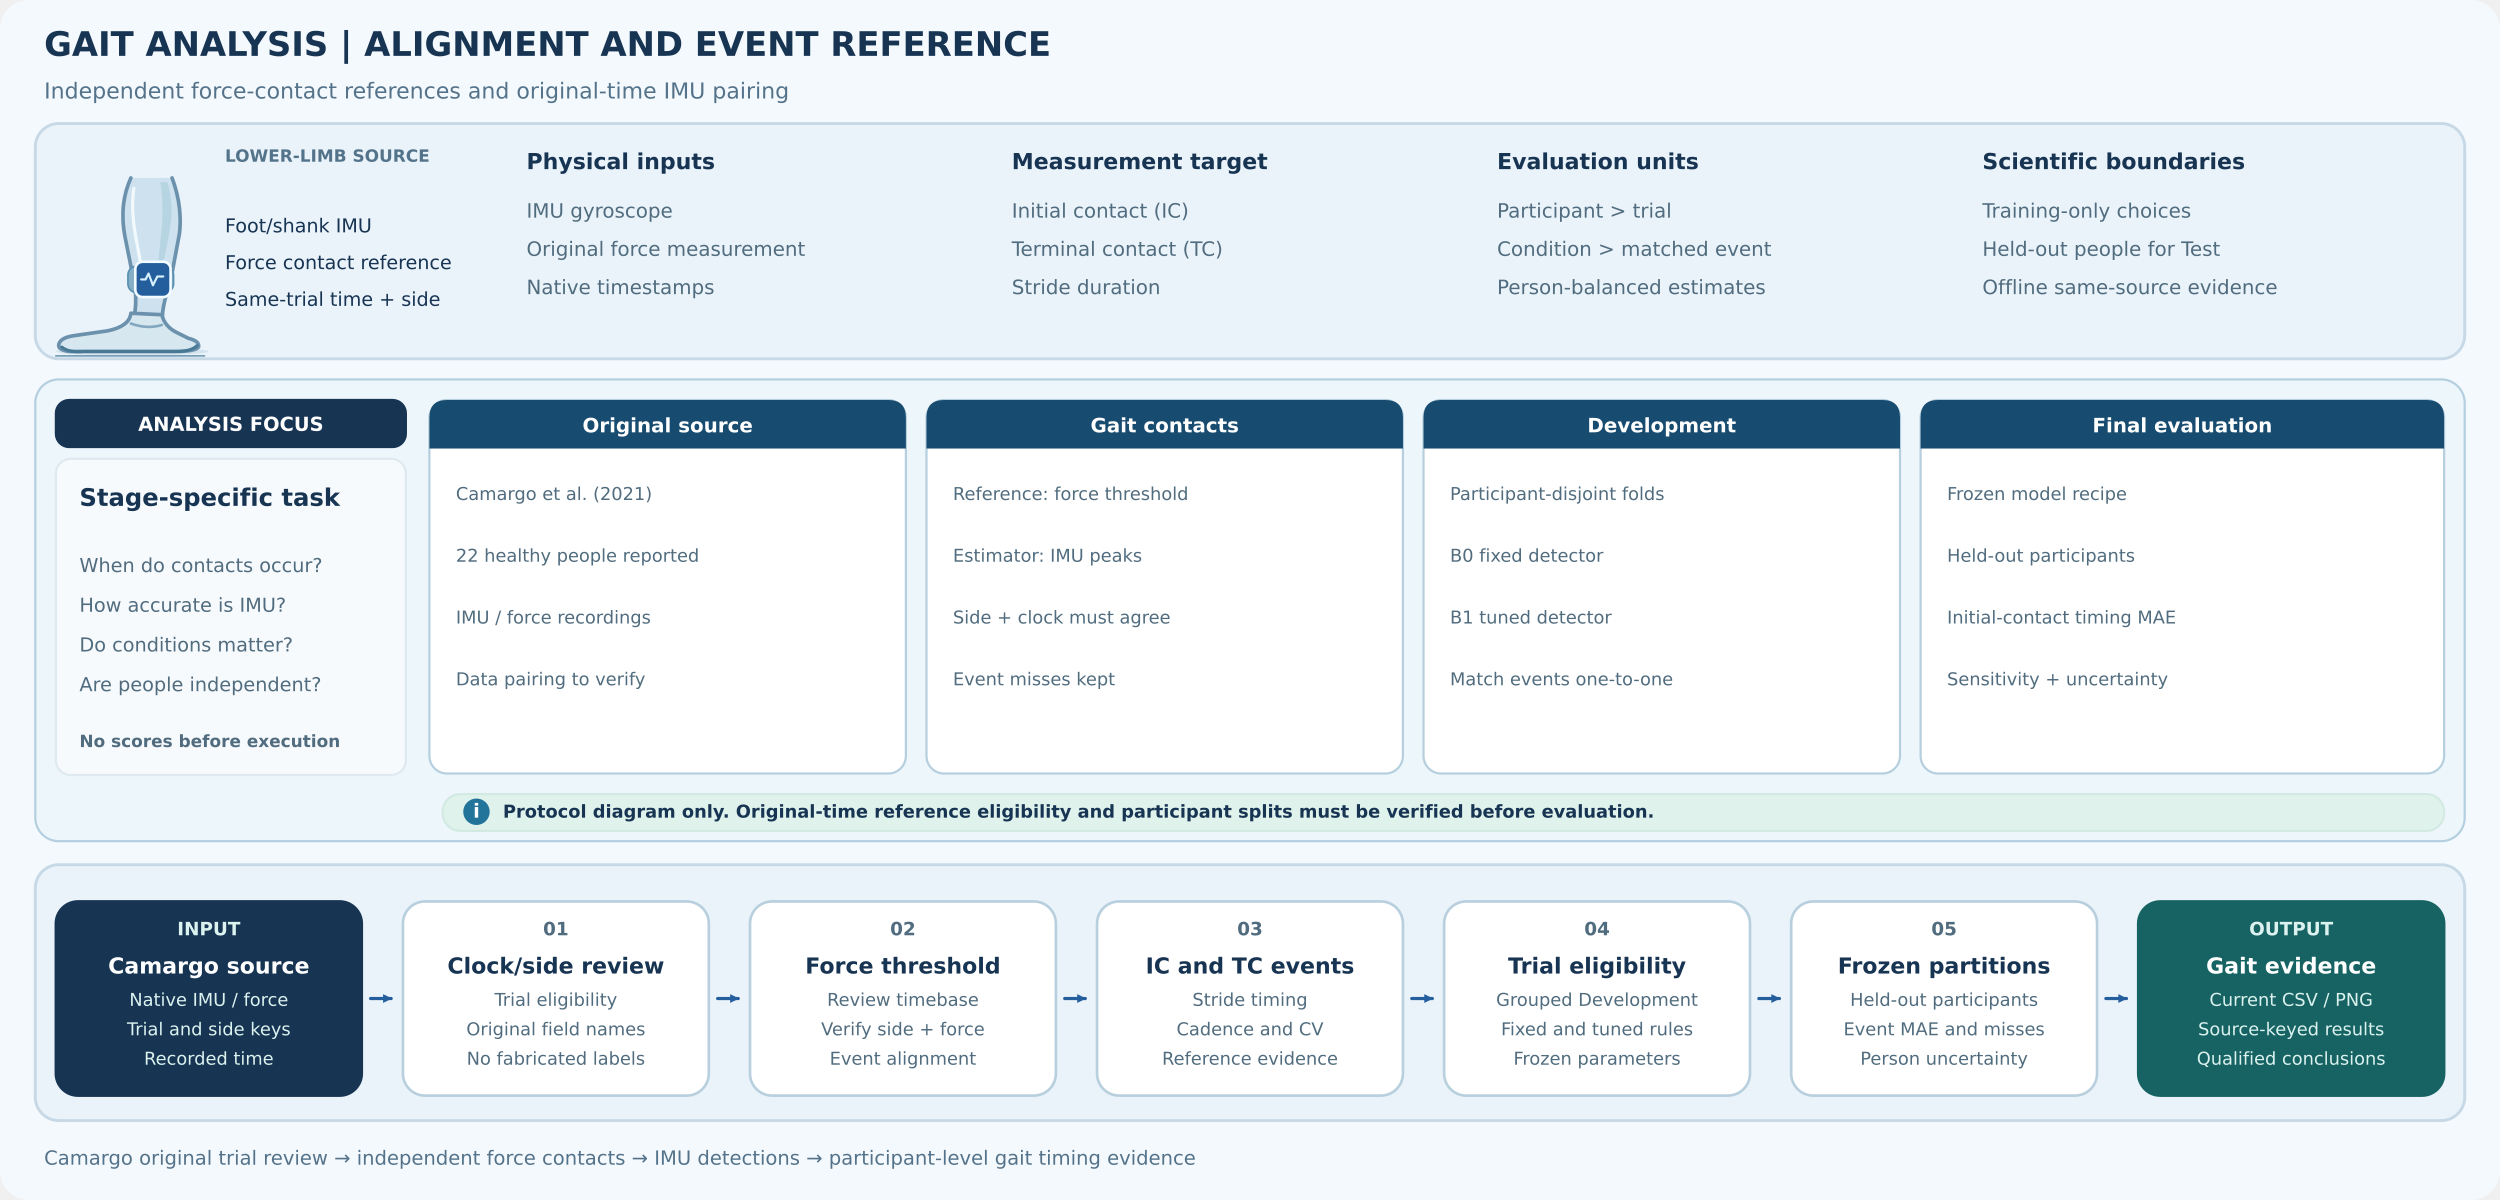
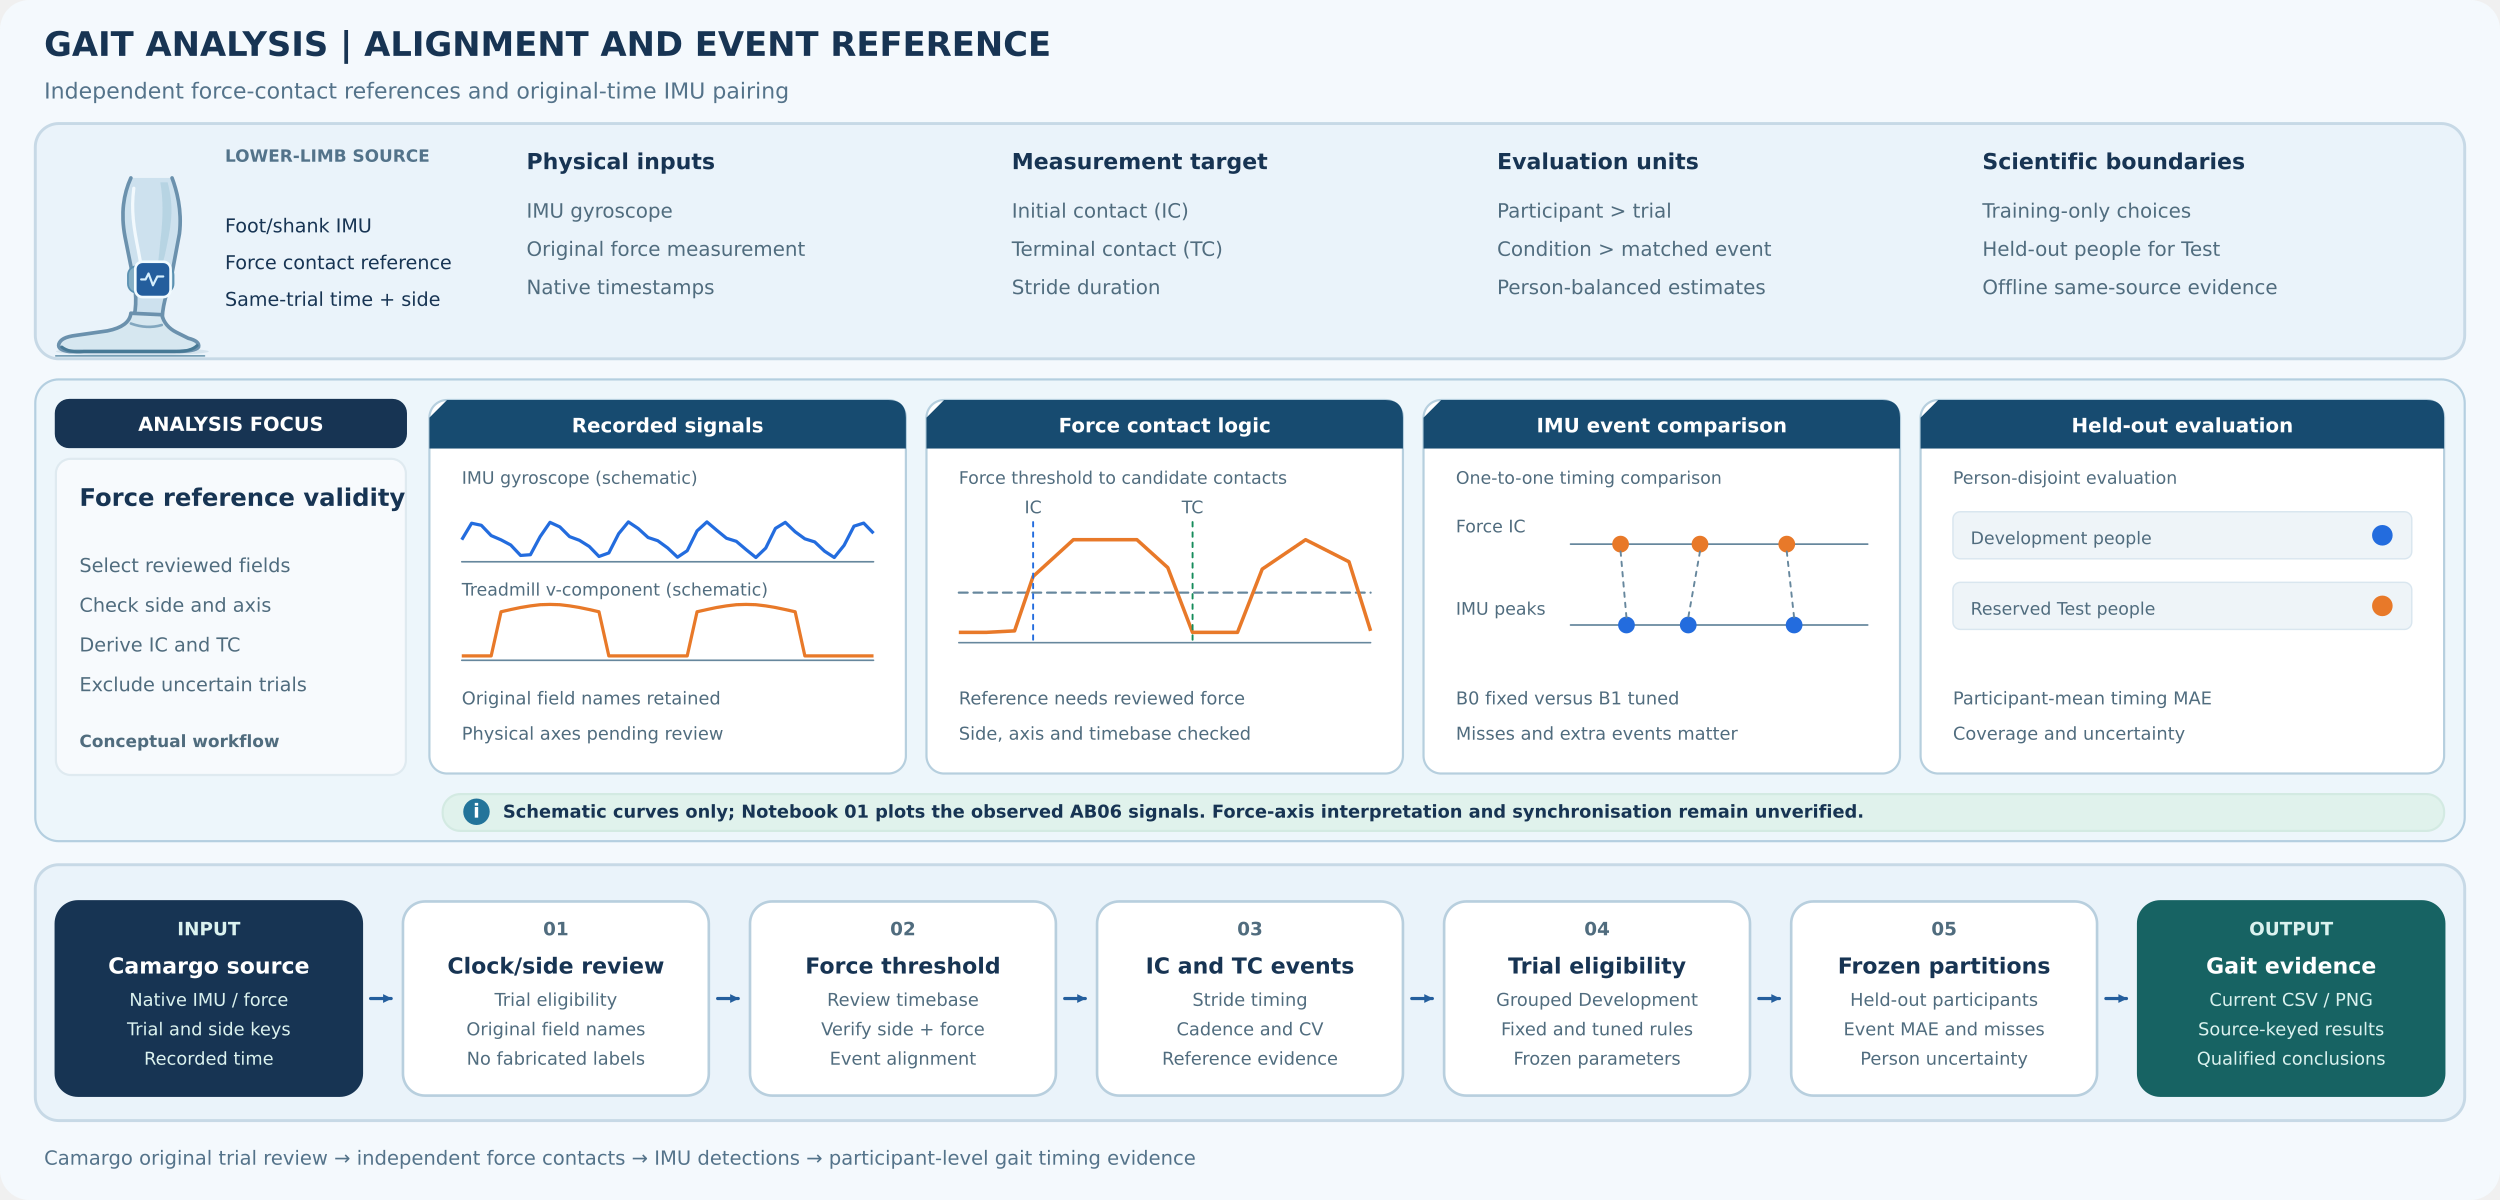
<svg xmlns="http://www.w3.org/2000/svg" width="1700" height="816" viewBox="0 0 1700 816" role="img" aria-labelledby="figure-title figure-desc">
  <defs>
    <marker id="arr" markerUnits="userSpaceOnUse" markerWidth="6" markerHeight="6" refX="5.5" refY="3" orient="auto">
      <path d="M0 0 L6 3 L0 6 Z" fill="#245E9D" />
    </marker>
    <style>
text{font-family:'DejaVu Sans',Arial,sans-serif}
.figure-title{font-size:23px;font-weight:700;fill:#173453}
.subtitle{font-size:15px;fill:#54738A}
.source-heading{font-size:11.5px;font-weight:700;fill:#53738A}
.source-label{font-size:13px;fill:#173453}
.context-heading{font-size:15px;font-weight:700;fill:#173453}
.context-body{font-size:13.5px;fill:#506C7E}
.section-label{font-size:13.2px;font-weight:700;fill:#FFFFFF}
.focus-heading{font-size:16.5px;font-weight:700;fill:#173453}
.focus-body{font-size:13.1px;fill:#506C7E}
.qualification{font-size:11.5px;font-weight:700;fill:#506C7E}
.card-heading{font-size:13.5px;font-weight:700;fill:#FFFFFF}
.card-body{font-size:12.1px;fill:#506C7E}
.chart-label{font-size:11.8px;fill:#506C7E}
.scientific-note{font-size:12.1px;font-weight:700;fill:#173453}
.workflow-id{font-size:12.5px;font-weight:700;fill:#506C7E}
.workflow-heading{font-size:15px;font-weight:700;fill:#173453}
.workflow-body{font-size:12.1px;fill:#506C7E}
.terminal-id{font-size:12.5px;font-weight:700;fill:#DBF2EF}
.terminal-heading{font-size:15px;font-weight:700;fill:#FFFFFF}
.terminal-body{font-size:12.1px;fill:#DBF2EF}
.footer{font-size:13.3px;fill:#54738A}
</style>
  </defs>
  <rect id="canvas" x="0" y="0" width="1700" height="816" rx="20" fill="#F4F9FD" />
  <g id="band-0-header">
    <text id="main-title" x="30" y="38" class="figure-title">GAIT ANALYSIS | ALIGNMENT AND EVENT REFERENCE</text>
    <text id="main-subtitle" x="30" y="67" class="subtitle">Independent force-contact references and original-time IMU pairing</text>
  </g>
  <g id="band-1-context">
    <rect id="context-bg" x="24" y="84" width="1652" height="160" rx="16" fill="#EAF3FA" stroke="#C7D9E6" stroke-width="2" />
    <g id="source-illustration" aria-label="Schematic foot and shank with wearable IMU, outlined shoe and ground contact">
      <ellipse id="schematic-contact-shadow" cx="90" cy="239" rx="52" ry="2.8" fill="#D4E3ED" />
      <path id="schematic-shank" d="M89 121 C84 132 82 145 85 161 L91 191 C93 201 93 213 89 222 L111 223 C109 214 112 203 116 191 L122 159 C124 143 120 129 117 121" fill="#CDE1EE" stroke="#6B91AD" stroke-width="2.5" stroke-linejoin="round" stroke-linecap="round" />
      <path id="schematic-calf-shading" d="M114 124 C119 143 116 155 112 174 L105 199 Q108 176 109 164 Q112 141 109 124 Z" fill="#AFCFDF" opacity="0.72" />
      <path id="schematic-shin-highlight" d="M91 128 C89 143 91 155 94 170 L99 197" fill="none" stroke="#F6FCFF" stroke-width="2.2" stroke-linecap="round" opacity="0.9" />
      <path id="schematic-foot" d="M89 213 Q88 222 73 225 L52 228 C44 229 41 231 40 234 Q39 238 47 239 L119 239 Q133 239 135 236 Q136 232 128 230 L120 226 Q112 222 110 214 Z" fill="#D6E7F0" stroke="#6B91AD" stroke-width="2.5" stroke-linejoin="round" />
      <path id="schematic-ankle-line" d="M89 220 Q100 224 110 221" fill="none" stroke="#82A7BF" stroke-width="1.8" stroke-linecap="round" />
      <path id="schematic-shoe-sole" d="M42 236 Q47 240 57 239 H120 Q130 239 134 235" fill="none" stroke="#477995" stroke-width="2.1" stroke-linecap="round" />
      <path id="schematic-force-plate" d="M38 242 H139" fill="none" stroke="#789FB5" stroke-width="1.2" stroke-linecap="round" />
      <rect id="sensor-strap" x="87" y="181" width="31" height="18" rx="6" fill="#85AFC6" stroke="#5A91B1" stroke-width="1.2" />
      <rect id="imu-marker" x="92" y="178" width="24" height="24" rx="5" fill="#245E9D" stroke="#F2FBFF" stroke-width="1.8" />
      <path id="imu-signal-line" d="M96 190 H99 L101 186 L104 194 L107 188 H111" fill="none" stroke="#D6EFFD" stroke-width="1.5" stroke-linejoin="round" stroke-linecap="round" />
      <text id="source-heading" x="153" y="110" class="source-heading">LOWER-LIMB SOURCE</text>
      <text id="source-imu" x="153" y="158" class="source-label">Foot/shank IMU</text>
      <text id="source-force" x="153" y="183" class="source-label">Force contact reference</text>
      <text id="source-side" x="153" y="208" class="source-label">Same-trial time + side</text>
    </g>
    <g id="ctx-0">
      <text id="ctx-0-title" x="358" y="115" class="context-heading">Physical inputs</text>
      <text id="ctx-0-line-0" x="358" y="148" class="context-body">IMU gyroscope</text>
      <text id="ctx-0-line-1" x="358" y="174" class="context-body">Original force measurement</text>
      <text id="ctx-0-line-2" x="358" y="200" class="context-body">Native timestamps</text>
    </g>
    <g id="ctx-1">
      <text id="ctx-1-title" x="688" y="115" class="context-heading">Measurement target</text>
      <text id="ctx-1-line-0" x="688" y="148" class="context-body">Initial contact (IC)</text>
      <text id="ctx-1-line-1" x="688" y="174" class="context-body">Terminal contact (TC)</text>
      <text id="ctx-1-line-2" x="688" y="200" class="context-body">Stride duration</text>
    </g>
    <g id="ctx-2">
      <text id="ctx-2-title" x="1018" y="115" class="context-heading">Evaluation units</text>
      <text id="ctx-2-line-0" x="1018" y="148" class="context-body">Participant &gt; trial</text>
      <text id="ctx-2-line-1" x="1018" y="174" class="context-body">Condition &gt; matched event</text>
      <text id="ctx-2-line-2" x="1018" y="200" class="context-body">Person-balanced estimates</text>
    </g>
    <g id="ctx-3">
      <text id="ctx-3-title" x="1348" y="115" class="context-heading">Scientific boundaries</text>
      <text id="ctx-3-line-0" x="1348" y="148" class="context-body">Training-only choices</text>
      <text id="ctx-3-line-1" x="1348" y="174" class="context-body">Held-out people for Test</text>
      <text id="ctx-3-line-2" x="1348" y="200" class="context-body">Offline same-source evidence</text>
    </g>
  </g>
  <g id="band-2-analysis">
    <rect id="analysis-bg" x="24" y="258" width="1652" height="314" rx="16" fill="#EDF6FB" stroke="#B4CFE0" stroke-width="1.5" />
    <rect id="focus-label-bg" x="38" y="272" width="238" height="32" rx="9" fill="#173453" stroke="#173453" stroke-width="1.5" />
    <text id="focus-label" x="157" y="293" class="section-label" text-anchor="middle">ANALYSIS FOCUS</text>
    <rect id="focus-card" x="38" y="312" width="238" height="215" rx="10" fill="#F7FAFD" stroke="#DFEAF0" stroke-width="1.5" />
-     <text id="focus-heading" x="54" y="344" class="focus-heading">Stage-specific task</text>
-     <text id="focus-p1" x="54" y="389" class="focus-body">When do contacts occur?</text>
-     <text id="focus-p2" x="54" y="416" class="focus-body">How accurate is IMU?</text>
-     <text id="focus-p3" x="54" y="443" class="focus-body">Do conditions matter?</text>
-     <text id="focus-p4" x="54" y="470" class="focus-body">Are people independent?</text>
-     <text id="focus-note" x="54" y="508" class="qualification">No scores before execution</text>
+     <text id="focus-heading" x="54" y="344" class="focus-heading">Force reference validity</text>
+     <text id="focus-p1" x="54" y="389" class="focus-body">Select reviewed fields</text>
+     <text id="focus-p2" x="54" y="416" class="focus-body">Check side and axis</text>
+     <text id="focus-p3" x="54" y="443" class="focus-body">Derive IC and TC</text>
+     <text id="focus-p4" x="54" y="470" class="focus-body">Exclude uncertain trials</text>
+     <text id="focus-note" x="54" y="508" class="qualification">Conceptual workflow</text>
    <g id="panel-0">
      <rect id="panel-0-border" x="292" y="272" width="324" height="254" rx="12" fill="#FFFFFF" stroke="#B6CFDE" stroke-width="1.5" />
-       <path id="panel-0-cap" d="M304 272 H604 Q616 272 616 284 V305 H292 V284 Q292 272 304 272 Z" fill="#174B70" />
-       <text id="panel-0-head" x="454" y="294" class="card-heading" text-anchor="middle">Original source</text>
-       <text id="panel-0-line-0" x="310" y="340" class="card-body">Camargo et al. (2021)</text>
-       <text id="panel-0-line-1" x="310" y="382" class="card-body">22 healthy people reported</text>
-       <text id="panel-0-line-2" x="310" y="424" class="card-body">IMU / force recordings</text>
-       <text id="panel-0-line-3" x="310" y="466" class="card-body">Data pairing to verify</text>
+       <path id="panel-0-cap" d="M304 272 H604 Q616 272 616 284 V305 H292 V284 Q292 272 Z" fill="#174B70" />
+       <text id="panel-0-head" x="454" y="294" class="card-heading" text-anchor="middle">Recorded signals</text>
+       <text id="panel-0-lab1" x="314" y="329" class="chart-label">IMU gyroscope (schematic)</text>
+       <path id="panel-0-imu-axis" d="M314 382 H594" fill="none" stroke="#66879D" stroke-width="1.1" stroke-linecap="round" stroke-linejoin="round" />
+       <polyline id="panel-0-imu-wave" points="314.0,367.0 320.7,355.8 327.3,357.2 334.0,364.2 340.7,367.1 347.3,370.6 354.0,377.7 360.7,377.2 367.3,364.9 374.0,355.2 380.7,358.3 387.3,364.9 394.0,367.4 400.7,371.6 407.3,378.4 414.0,376.0 420.7,362.9 427.3,354.9 434.0,359.4 440.7,365.5 447.3,367.7 454.0,372.6 460.7,378.9 467.3,374.5 474.0,361.0 480.7,354.9 487.3,360.5 494.0,366.0 500.7,368.1 507.3,373.7 514.0,379.1 520.7,372.7 527.3,359.3 534.0,355.2 540.7,361.6 547.3,366.4 554.0,368.5 560.7,374.8 567.3,379.1 574.0,370.8 580.7,357.8 587.3,355.7 594.0,362.6" fill="none" stroke="#236CDE" stroke-width="2.2" stroke-linejoin="round" />
+       <text id="panel-0-lab2" x="314" y="405" class="chart-label">Treadmill v-component (schematic)</text>
+       <path id="panel-0-force-axis" d="M314 449 H594" fill="none" stroke="#66879D" stroke-width="1.1" stroke-linecap="round" stroke-linejoin="round" />
+       <polyline id="panel-0-force-wave" points="314.0,446.0 320.7,446.0 327.3,446.0 334.0,446.0 340.7,416.0 347.3,414.5 354.0,413.1 360.7,412.0 367.3,411.2 374.0,411.0 380.7,411.2 387.3,412.0 394.0,413.1 400.7,414.5 407.3,416.0 414.0,446.0 420.7,446.0 427.3,446.0 434.0,446.0 440.7,446.0 447.3,446.0 454.0,446.0 460.7,446.0 467.3,446.0 474.0,416.0 480.7,414.5 487.3,413.1 494.0,412.0 500.7,411.2 507.3,411.0 514.0,411.2 520.7,412.0 527.3,413.1 534.0,414.5 540.7,416.0 547.3,446.0 554.0,446.0 560.7,446.0 567.3,446.0 574.0,446.0 580.7,446.0 587.3,446.0 594.0,446.0" fill="none" stroke="#E87929" stroke-width="2.2" stroke-linejoin="round" />
+       <text id="panel-0-foot1" x="314" y="479" class="card-body">Original field names retained</text>
+       <text id="panel-0-foot2" x="314" y="503" class="card-body">Physical axes pending review</text>
    </g>
    <g id="panel-1">
      <rect id="panel-1-border" x="630" y="272" width="324" height="254" rx="12" fill="#FFFFFF" stroke="#B6CFDE" stroke-width="1.5" />
-       <path id="panel-1-cap" d="M642 272 H942 Q954 272 954 284 V305 H630 V284 Q630 272 642 272 Z" fill="#174B70" />
-       <text id="panel-1-head" x="792" y="294" class="card-heading" text-anchor="middle">Gait contacts</text>
-       <text id="panel-1-line-0" x="648" y="340" class="card-body">Reference: force threshold</text>
-       <text id="panel-1-line-1" x="648" y="382" class="card-body">Estimator: IMU peaks</text>
-       <text id="panel-1-line-2" x="648" y="424" class="card-body">Side + clock must agree</text>
-       <text id="panel-1-line-3" x="648" y="466" class="card-body">Event misses kept</text>
+       <path id="panel-1-cap" d="M642 272 H942 Q954 272 954 284 V305 H630 V284 Q630 272 Z" fill="#174B70" />
+       <text id="panel-1-head" x="792" y="294" class="card-heading" text-anchor="middle">Force contact logic</text>
+       <text id="panel-1-lab" x="652" y="329" class="chart-label">Force threshold to candidate contacts</text>
+       <path id="panel-1-force-axis" d="M652 437 H932" fill="none" stroke="#66879D" stroke-width="1.1" stroke-linecap="round" stroke-linejoin="round" />
+       <path id="panel-1-threshold" d="M652 403 H932" fill="none" stroke="#66879D" stroke-width="1.5" stroke-linecap="round" stroke-linejoin="round" stroke-dasharray="6 4" />
+       <polyline id="panel-1-pulses" points="652.0,430 670.9,430 689.9,429 702.5,392 729.9,367 773.1,367 794.1,386 810.9,430 841.5,430 858.3,387 887.8,367 917.3,382 932.0,429" fill="none" stroke="#E87929" stroke-width="2.4" stroke-linejoin="round" />
+       <path id="panel-1-ic" d="M702.526 355 V437" fill="none" stroke="#236CDE" stroke-width="1.3" stroke-linecap="round" stroke-linejoin="round" stroke-dasharray="3 4" />
+       <path id="panel-1-tc" d="M810.947 355 V437" fill="none" stroke="#168C5B" stroke-width="1.3" stroke-linecap="round" stroke-linejoin="round" stroke-dasharray="3 4" />
+       <text id="panel-1-ic-text" x="702.526" y="349" class="chart-label" text-anchor="middle">IC</text>
+       <text id="panel-1-tc-text" x="810.947" y="349" class="chart-label" text-anchor="middle">TC</text>
+       <text id="panel-1-foot1" x="652" y="479" class="card-body">Reference needs reviewed force</text>
+       <text id="panel-1-foot2" x="652" y="503" class="card-body">Side, axis and timebase checked</text>
    </g>
    <g id="panel-2">
      <rect id="panel-2-border" x="968" y="272" width="324" height="254" rx="12" fill="#FFFFFF" stroke="#B6CFDE" stroke-width="1.5" />
-       <path id="panel-2-cap" d="M980 272 H1280 Q1292 272 1292 284 V305 H968 V284 Q968 272 980 272 Z" fill="#174B70" />
-       <text id="panel-2-head" x="1130" y="294" class="card-heading" text-anchor="middle">Development</text>
-       <text id="panel-2-line-0" x="986" y="340" class="card-body">Participant-disjoint folds</text>
-       <text id="panel-2-line-1" x="986" y="382" class="card-body">B0 fixed detector</text>
-       <text id="panel-2-line-2" x="986" y="424" class="card-body">B1 tuned detector</text>
-       <text id="panel-2-line-3" x="986" y="466" class="card-body">Match events one-to-one</text>
+       <path id="panel-2-cap" d="M980 272 H1280 Q1292 272 1292 284 V305 H968 V284 Q968 272 Z" fill="#174B70" />
+       <text id="panel-2-head" x="1130" y="294" class="card-heading" text-anchor="middle">IMU event comparison</text>
+       <text id="panel-2-lab" x="990" y="329" class="chart-label">One-to-one timing comparison</text>
+       <text id="panel-2-ref-label" x="990" y="362" class="chart-label">Force IC</text>
+       <text id="panel-2-pred-label" x="990" y="418" class="chart-label">IMU peaks</text>
+       <path id="panel-2-ref-line" d="M1068 370 H1270" fill="none" stroke="#66879D" stroke-width="1.2" stroke-linecap="round" stroke-linejoin="round" />
+       <path id="panel-2-pred-line" d="M1068 425 H1270" fill="none" stroke="#66879D" stroke-width="1.2" stroke-linecap="round" stroke-linejoin="round" />
+       <circle id="panel-2-reference-0" cx="1102" cy="370" r="5.7" fill="#E87929" />
+       <circle id="panel-2-estimate-0" cx="1106" cy="425" r="5.7" fill="#236CDE" />
+       <path id="panel-2-pair-0" d="M1102 375 L1106 420" fill="none" stroke="#66879D" stroke-width="1.3" stroke-linecap="round" stroke-linejoin="round" stroke-dasharray="3 4" />
+       <circle id="panel-2-reference-1" cx="1156" cy="370" r="5.7" fill="#E87929" />
+       <circle id="panel-2-estimate-1" cx="1148" cy="425" r="5.7" fill="#236CDE" />
+       <path id="panel-2-pair-1" d="M1156 375 L1148 420" fill="none" stroke="#66879D" stroke-width="1.3" stroke-linecap="round" stroke-linejoin="round" stroke-dasharray="3 4" />
+       <circle id="panel-2-reference-2" cx="1215" cy="370" r="5.7" fill="#E87929" />
+       <circle id="panel-2-estimate-2" cx="1220" cy="425" r="5.7" fill="#236CDE" />
+       <path id="panel-2-pair-2" d="M1215 375 L1220 420" fill="none" stroke="#66879D" stroke-width="1.3" stroke-linecap="round" stroke-linejoin="round" stroke-dasharray="3 4" />
+       <text id="panel-2-foot1" x="990" y="479" class="card-body">B0 fixed versus B1 tuned</text>
+       <text id="panel-2-foot2" x="990" y="503" class="card-body">Misses and extra events matter</text>
    </g>
    <g id="panel-3">
      <rect id="panel-3-border" x="1306" y="272" width="356" height="254" rx="12" fill="#FFFFFF" stroke="#B6CFDE" stroke-width="1.5" />
-       <path id="panel-3-cap" d="M1318 272 H1650 Q1662 272 1662 284 V305 H1306 V284 Q1306 272 1318 272 Z" fill="#174B70" />
-       <text id="panel-3-head" x="1484" y="294" class="card-heading" text-anchor="middle">Final evaluation</text>
-       <text id="panel-3-line-0" x="1324" y="340" class="card-body">Frozen model recipe</text>
-       <text id="panel-3-line-1" x="1324" y="382" class="card-body">Held-out participants</text>
-       <text id="panel-3-line-2" x="1324" y="424" class="card-body">Initial-contact timing MAE</text>
-       <text id="panel-3-line-3" x="1324" y="466" class="card-body">Sensitivity + uncertainty</text>
+       <path id="panel-3-cap" d="M1318 272 H1650 Q1662 272 1662 284 V305 H1306 V284 Q1306 272 Z" fill="#174B70" />
+       <text id="panel-3-head" x="1484" y="294" class="card-heading" text-anchor="middle">Held-out evaluation</text>
+       <text id="panel-3-lab" x="1328" y="329" class="chart-label">Person-disjoint evaluation</text>
+       <rect id="panel-3-dev-box" x="1328" y="348" width="312" height="32" rx="5" fill="#EEF4F8" stroke="#D9E6EF" />
+       <rect id="panel-3-test-box" x="1328" y="396" width="312" height="32" rx="5" fill="#EEF4F8" stroke="#D9E6EF" />
+       <text id="panel-3-dev-label" x="1340" y="370" class="chart-label">Development people</text>
+       <text id="panel-3-test-label" x="1340" y="418" class="chart-label">Reserved Test people</text>
+       <circle id="panel-3-dev-dot" cx="1620" cy="364" r="7" fill="#236CDE" />
+       <circle id="panel-3-test-dot" cx="1620" cy="412" r="7" fill="#E87929" />
+       <text id="panel-3-foot1" x="1328" y="479" class="card-body">Participant-mean timing MAE</text>
+       <text id="panel-3-foot2" x="1328" y="503" class="card-body">Coverage and uncertainty</text>
    </g>
    <rect id="scientific-note-bg" x="301" y="540" width="1361" height="25" rx="12" fill="#E0F2EC" stroke="#D3EAE2" stroke-width="1.5" />
    <circle id="scientific-info" cx="324" cy="552" r="9" fill="#23749A" />
    <text id="info-i" x="324" y="556" class="section-label" text-anchor="middle">i</text>
-     <text id="scientific-caveat" x="342" y="556" class="scientific-note">Protocol diagram only. Original-time reference eligibility and participant splits must be verified before evaluation.</text>
+     <text id="scientific-caveat" x="342" y="556" class="scientific-note">Schematic curves only; Notebook 01 plots the observed AB06 signals. Force-axis interpretation and synchronisation remain unverified.</text>
  </g>
  <g id="band-3-workflow">
    <rect id="workflow-bg" x="24" y="588" width="1652" height="174" rx="16" fill="#EAF3FA" stroke="#C7D9E6" stroke-width="2" />
    <g id="workflow-node-0">
      <rect id="node-0-bg" x="38" y="613" width="208" height="132" rx="15" fill="#173453" stroke="#173453" stroke-width="1.8" />
      <text id="node-0-id" x="142" y="636" class="terminal-id" text-anchor="middle">INPUT</text>
      <text id="node-0-head" x="142" y="662" class="terminal-heading" text-anchor="middle">Camargo source</text>
      <text id="node-0-line-0" x="142" y="684" class="terminal-body" text-anchor="middle">Native IMU / force</text>
      <text id="node-0-line-1" x="142" y="704" class="terminal-body" text-anchor="middle">Trial and side keys</text>
      <text id="node-0-line-2" x="142" y="724" class="terminal-body" text-anchor="middle">Recorded time</text>
    </g>
    <path id="connector-0" d="M252 679 H266" stroke="#245E9D" stroke-width="2.2" fill="none" stroke-linecap="round" marker-end="url(#arr)" />
    <g id="workflow-node-1">
      <rect id="node-1-bg" x="274" y="613" width="208" height="132" rx="15" fill="#FFFFFF" stroke="#B8CFDE" stroke-width="1.8" />
      <text id="node-1-id" x="378" y="636" class="workflow-id" text-anchor="middle">01</text>
      <text id="node-1-head" x="378" y="662" class="workflow-heading" text-anchor="middle">Clock/side review</text>
      <text id="node-1-line-0" x="378" y="684" class="workflow-body" text-anchor="middle">Trial eligibility</text>
      <text id="node-1-line-1" x="378" y="704" class="workflow-body" text-anchor="middle">Original field names</text>
      <text id="node-1-line-2" x="378" y="724" class="workflow-body" text-anchor="middle">No fabricated labels</text>
    </g>
    <path id="connector-1" d="M488 679 H502" stroke="#245E9D" stroke-width="2.2" fill="none" stroke-linecap="round" marker-end="url(#arr)" />
    <g id="workflow-node-2">
      <rect id="node-2-bg" x="510" y="613" width="208" height="132" rx="15" fill="#FFFFFF" stroke="#B8CFDE" stroke-width="1.8" />
      <text id="node-2-id" x="614" y="636" class="workflow-id" text-anchor="middle">02</text>
      <text id="node-2-head" x="614" y="662" class="workflow-heading" text-anchor="middle">Force threshold</text>
      <text id="node-2-line-0" x="614" y="684" class="workflow-body" text-anchor="middle">Review timebase</text>
      <text id="node-2-line-1" x="614" y="704" class="workflow-body" text-anchor="middle">Verify side + force</text>
      <text id="node-2-line-2" x="614" y="724" class="workflow-body" text-anchor="middle">Event alignment</text>
    </g>
    <path id="connector-2" d="M724 679 H738" stroke="#245E9D" stroke-width="2.2" fill="none" stroke-linecap="round" marker-end="url(#arr)" />
    <g id="workflow-node-3">
      <rect id="node-3-bg" x="746" y="613" width="208" height="132" rx="15" fill="#FFFFFF" stroke="#B8CFDE" stroke-width="1.8" />
      <text id="node-3-id" x="850" y="636" class="workflow-id" text-anchor="middle">03</text>
      <text id="node-3-head" x="850" y="662" class="workflow-heading" text-anchor="middle">IC and TC events</text>
      <text id="node-3-line-0" x="850" y="684" class="workflow-body" text-anchor="middle">Stride timing</text>
      <text id="node-3-line-1" x="850" y="704" class="workflow-body" text-anchor="middle">Cadence and CV</text>
      <text id="node-3-line-2" x="850" y="724" class="workflow-body" text-anchor="middle">Reference evidence</text>
    </g>
    <path id="connector-3" d="M960 679 H974" stroke="#245E9D" stroke-width="2.2" fill="none" stroke-linecap="round" marker-end="url(#arr)" />
    <g id="workflow-node-4">
      <rect id="node-4-bg" x="982" y="613" width="208" height="132" rx="15" fill="#FFFFFF" stroke="#B8CFDE" stroke-width="1.8" />
      <text id="node-4-id" x="1086" y="636" class="workflow-id" text-anchor="middle">04</text>
      <text id="node-4-head" x="1086" y="662" class="workflow-heading" text-anchor="middle">Trial eligibility</text>
      <text id="node-4-line-0" x="1086" y="684" class="workflow-body" text-anchor="middle">Grouped Development</text>
      <text id="node-4-line-1" x="1086" y="704" class="workflow-body" text-anchor="middle">Fixed and tuned rules</text>
      <text id="node-4-line-2" x="1086" y="724" class="workflow-body" text-anchor="middle">Frozen parameters</text>
    </g>
    <path id="connector-4" d="M1196 679 H1210" stroke="#245E9D" stroke-width="2.2" fill="none" stroke-linecap="round" marker-end="url(#arr)" />
    <g id="workflow-node-5">
      <rect id="node-5-bg" x="1218" y="613" width="208" height="132" rx="15" fill="#FFFFFF" stroke="#B8CFDE" stroke-width="1.8" />
      <text id="node-5-id" x="1322" y="636" class="workflow-id" text-anchor="middle">05</text>
      <text id="node-5-head" x="1322" y="662" class="workflow-heading" text-anchor="middle">Frozen partitions</text>
      <text id="node-5-line-0" x="1322" y="684" class="workflow-body" text-anchor="middle">Held-out participants</text>
      <text id="node-5-line-1" x="1322" y="704" class="workflow-body" text-anchor="middle">Event MAE and misses</text>
      <text id="node-5-line-2" x="1322" y="724" class="workflow-body" text-anchor="middle">Person uncertainty</text>
    </g>
    <path id="connector-5" d="M1432 679 H1446" stroke="#245E9D" stroke-width="2.2" fill="none" stroke-linecap="round" marker-end="url(#arr)" />
    <g id="workflow-node-6">
      <rect id="node-6-bg" x="1454" y="613" width="208" height="132" rx="15" fill="#176363" stroke="#176363" stroke-width="1.8" />
      <text id="node-6-id" x="1558" y="636" class="terminal-id" text-anchor="middle">OUTPUT</text>
      <text id="node-6-head" x="1558" y="662" class="terminal-heading" text-anchor="middle">Gait evidence</text>
      <text id="node-6-line-0" x="1558" y="684" class="terminal-body" text-anchor="middle">Current CSV / PNG</text>
      <text id="node-6-line-1" x="1558" y="704" class="terminal-body" text-anchor="middle">Source-keyed results</text>
      <text id="node-6-line-2" x="1558" y="724" class="terminal-body" text-anchor="middle">Qualified conclusions</text>
    </g>
  </g>
  <g id="band-4-summary">
    <text id="footer-summary" x="30" y="792" class="footer">Camargo original trial review → independent force contacts → IMU detections → participant-level gait timing evidence</text>
  </g>
</svg>
